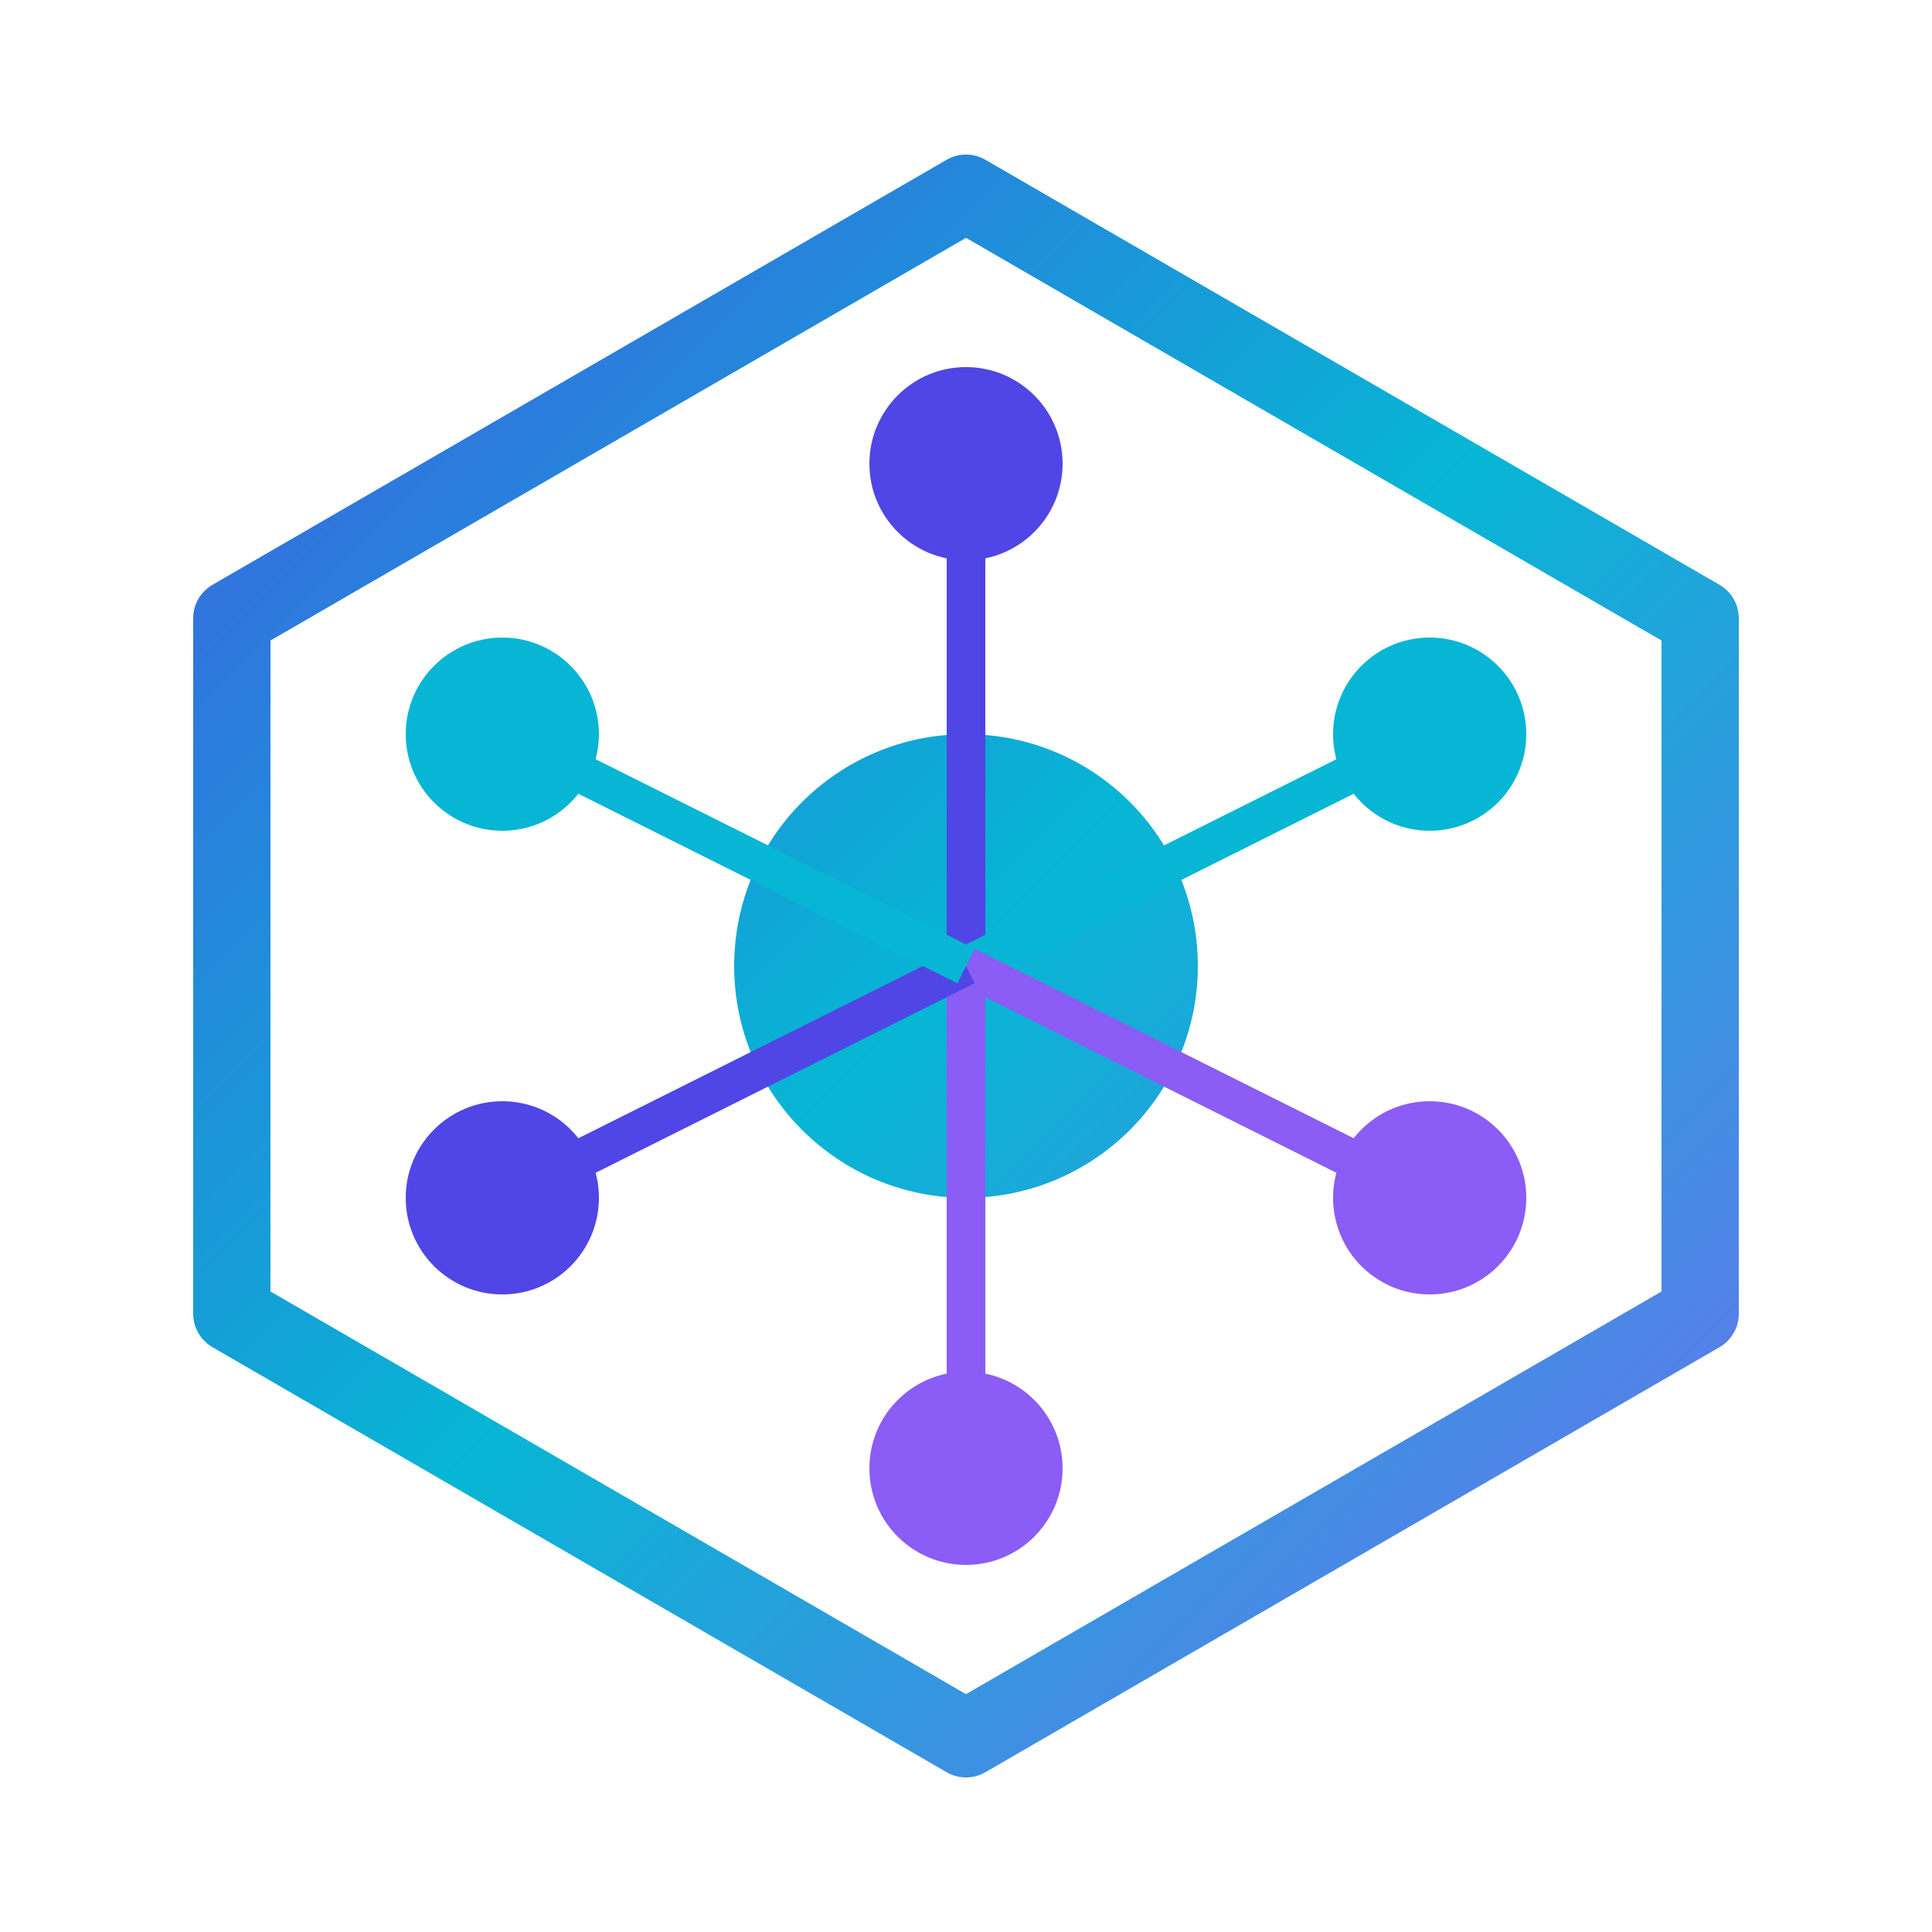
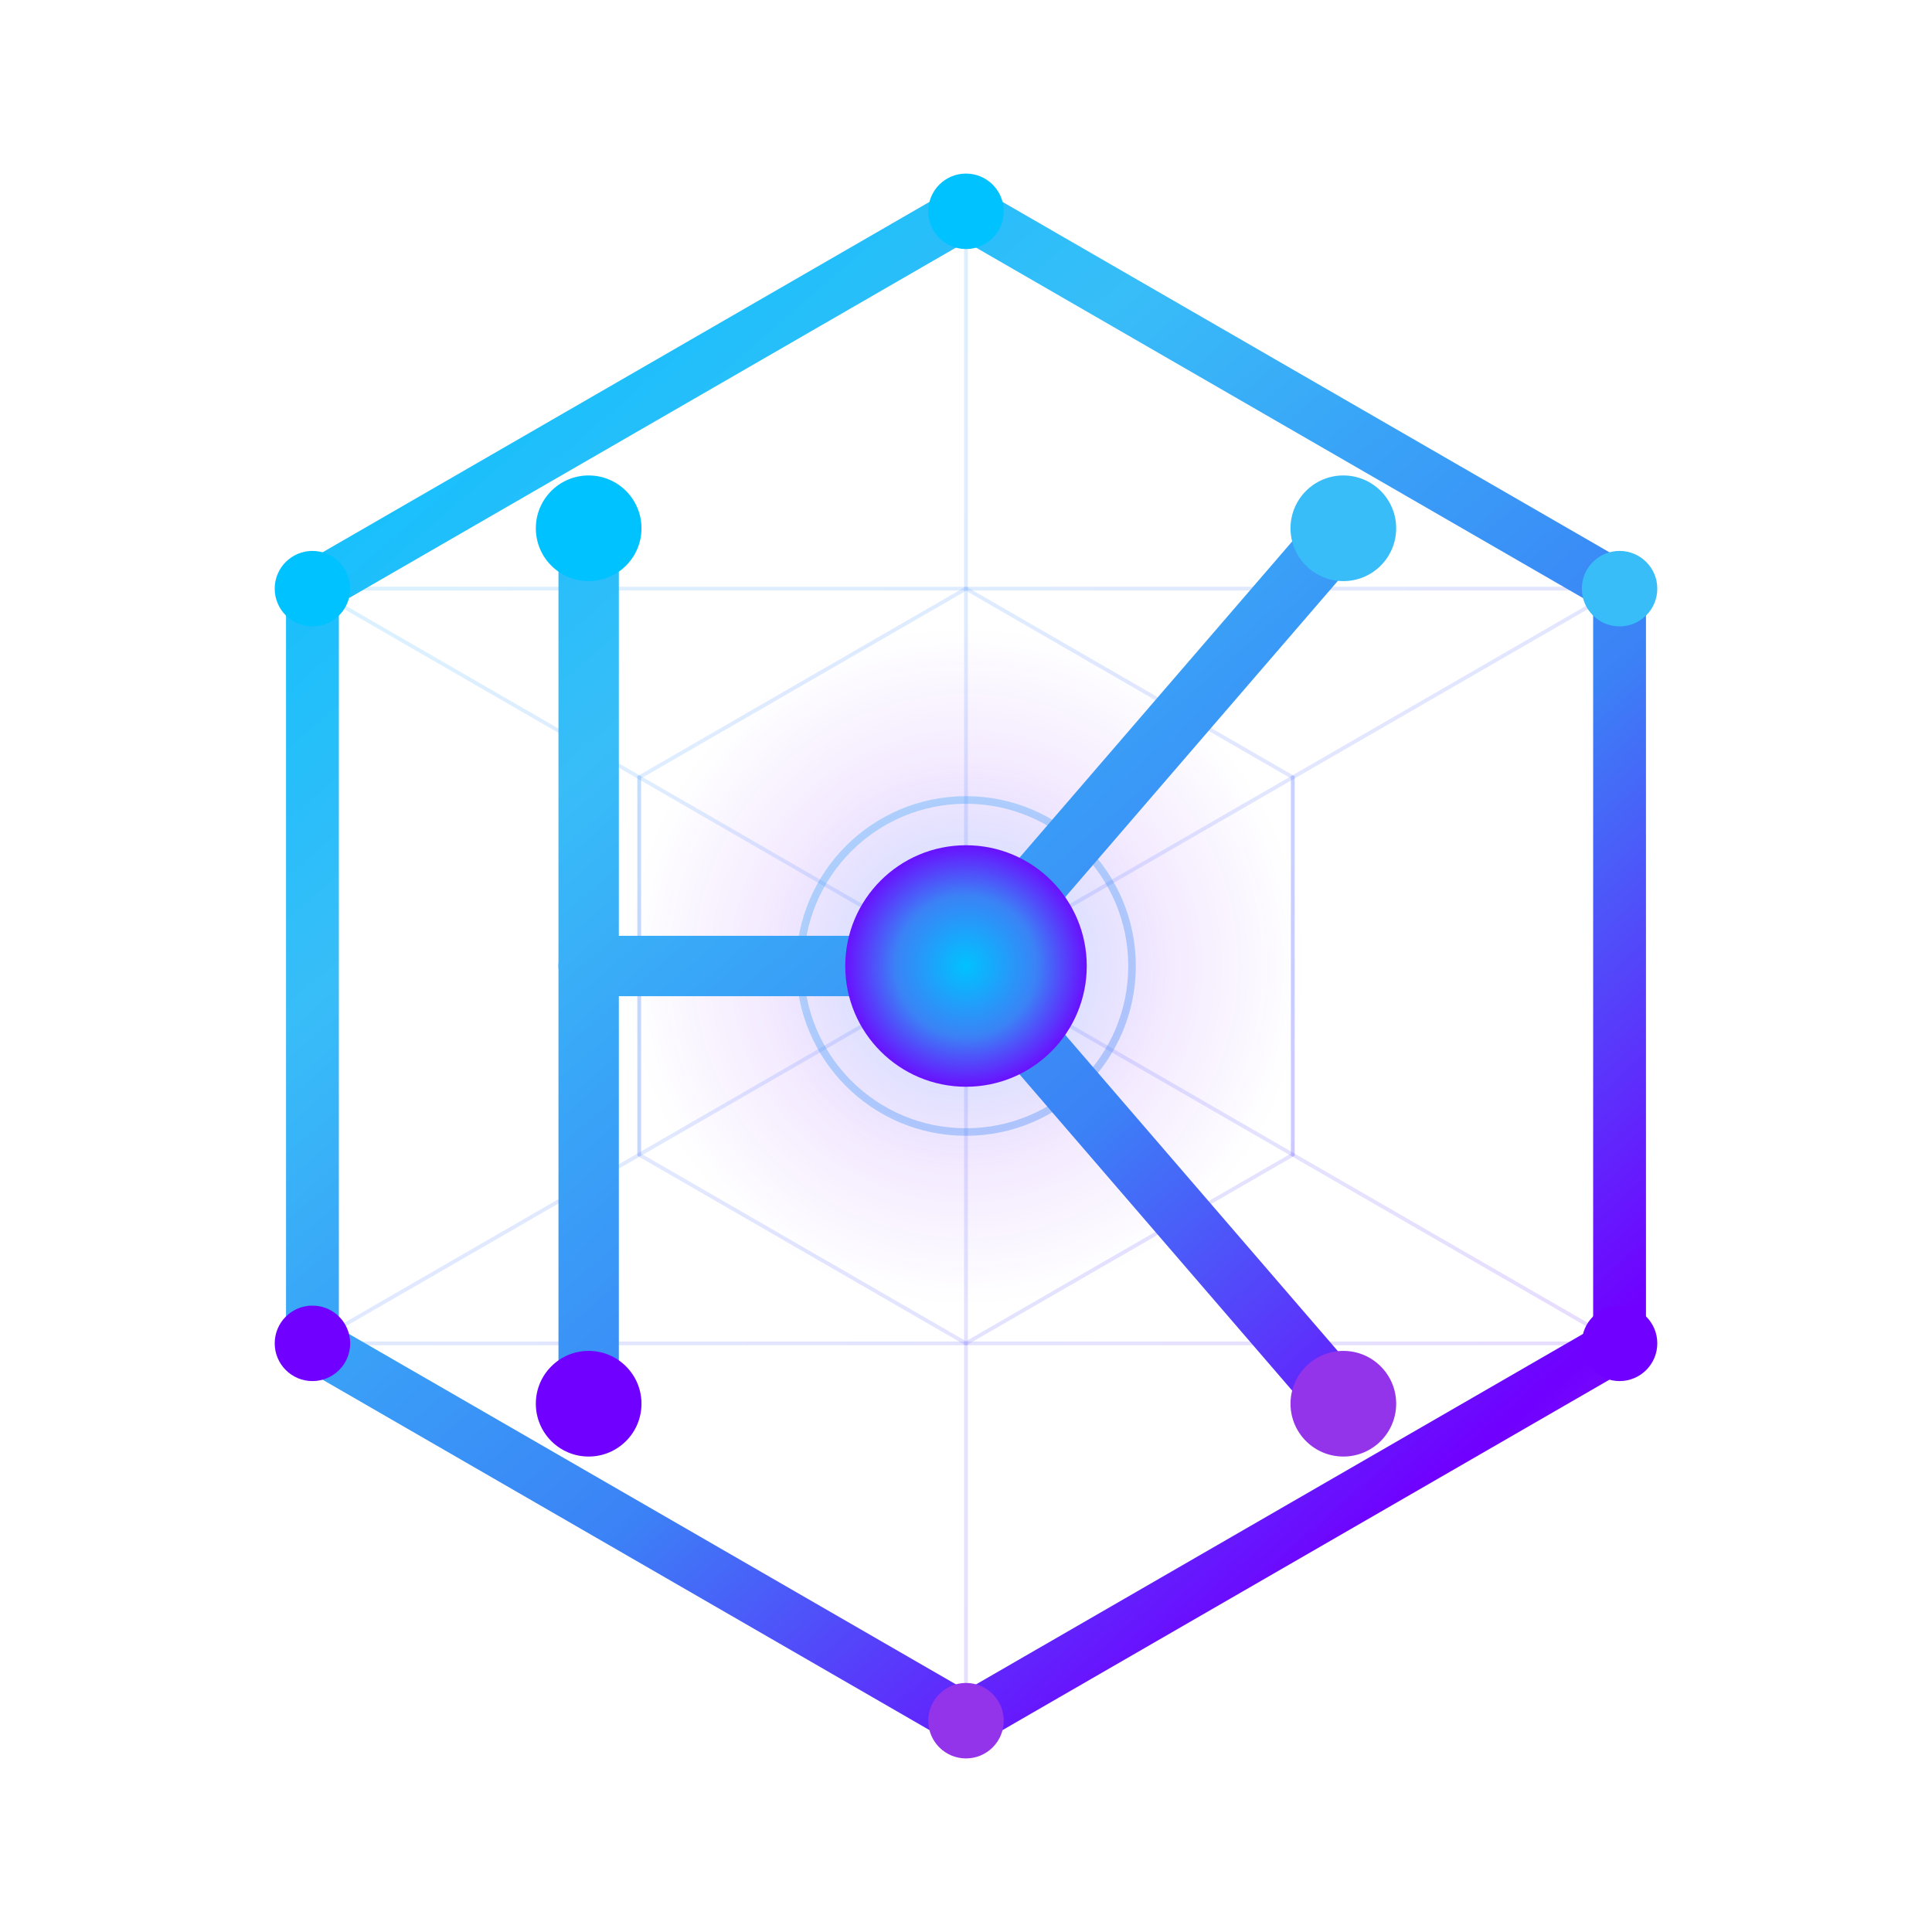
- <svg xmlns="http://www.w3.org/2000/svg" width="100" height="100" viewBox="0 0 100 100" fill="none">
+ <svg xmlns="http://www.w3.org/2000/svg" width="512" height="512" viewBox="0 0 512 512" fill="none">
  <defs>
-     <linearGradient id="logoGrad" x1="0" y1="0" x2="100" y2="100" gradientUnits="userSpaceOnUse">
-       <stop stop-color="#4F46E5" />
-       <stop offset="0.5" stop-color="#06B6D4" />
-       <stop offset="1" stop-color="#8B5CF6" />
+     <linearGradient id="kortexGrad" x1="82.8" y1="56" x2="429.2" y2="456" gradientUnits="userSpaceOnUse">
+       <stop offset="0%" stop-color="#00C2FF" />
+       <stop offset="30%" stop-color="#38BDF8" />
+       <stop offset="60%" stop-color="#3B82F6" />
+       <stop offset="85%" stop-color="#7000FF" />
+       <stop offset="100%" stop-color="#9333EA" />
+     </linearGradient>
+     <radialGradient id="coreRadialGrad" cx="256" cy="256" r="34" gradientUnits="userSpaceOnUse">
+       <stop offset="0%" stop-color="#00C2FF" />
+       <stop offset="55%" stop-color="#3B82F6" />
+       <stop offset="100%" stop-color="#7000FF" />
+     </radialGradient>
+     <radialGradient id="ambientCoreGlow" cx="256" cy="256" r="90" gradientUnits="userSpaceOnUse">
+       <stop offset="0%" stop-color="#00C2FF" stop-opacity="0.3" />
+       <stop offset="60%" stop-color="#7000FF" stop-opacity="0.08" />
+       <stop offset="100%" stop-color="#7000FF" stop-opacity="0" />
+     </radialGradient>
+     <linearGradient id="gridGrad" x1="82.8" y1="56" x2="429.2" y2="456" gradientUnits="userSpaceOnUse">
+       <stop offset="0%" stop-color="#00C2FF" stop-opacity="0.15" />
+       <stop offset="100%" stop-color="#7000FF" stop-opacity="0.15" />
    </linearGradient>
  </defs>
-   <polygon points="50,10 88,32 88,68 50,90 12,68 12,32" stroke="url(#logoGrad)" stroke-width="4" stroke-linecap="round" stroke-linejoin="round" fill="none" />
-   <circle cx="50" cy="50" r="12" fill="url(#logoGrad)" />
-   <circle cx="50" cy="24" r="5" fill="#4F46E5" />
-   <circle cx="74" cy="38" r="5" fill="#06B6D4" />
-   <circle cx="74" cy="62" r="5" fill="#8B5CF6" />
-   <circle cx="50" cy="76" r="5" fill="#8B5CF6" />
-   <circle cx="26" cy="62" r="5" fill="#4F46E5" />
-   <circle cx="26" cy="38" r="5" fill="#06B6D4" />
-   <line x1="50" y1="50" x2="50" y2="24" stroke="#4F46E5" stroke-width="2" />
-   <line x1="50" y1="50" x2="74" y2="38" stroke="#06B6D4" stroke-width="2" />
-   <line x1="50" y1="50" x2="74" y2="62" stroke="#8B5CF6" stroke-width="2" />
-   <line x1="50" y1="50" x2="50" y2="76" stroke="#8B5CF6" stroke-width="2" />
-   <line x1="50" y1="50" x2="26" y2="62" stroke="#4F46E5" stroke-width="2" />
-   <line x1="50" y1="50" x2="26" y2="38" stroke="#06B6D4" stroke-width="2" />
+   <circle cx="256" cy="256" r="90" fill="url(#ambientCoreGlow)" />
+   <g stroke="url(#gridGrad)" stroke-width="1" stroke-linecap="round">
+     <line x1="256" y1="256" x2="256" y2="56" />
+     <line x1="256" y1="256" x2="429.2" y2="156" />
+     <line x1="256" y1="256" x2="429.2" y2="356" />
+     <line x1="256" y1="256" x2="256" y2="456" />
+     <line x1="256" y1="256" x2="82.8" y2="356" />
+     <line x1="256" y1="256" x2="82.8" y2="156" />
+     <polygon points="256,156 342.6,206 342.6,306 256,356 169.4,306 169.4,206" fill="none" />
+     <line x1="82.8" y1="156" x2="429.2" y2="156" />
+     <line x1="82.8" y1="356" x2="429.2" y2="356" />
+     <line x1="169.4" y1="206" x2="169.4" y2="306" />
+     <line x1="342.6" y1="206" x2="342.6" y2="306" />
+   </g>
+   <polygon points="256,56 429.2,156 429.2,356 256,456 82.8,356 82.8,156" stroke="url(#kortexGrad)" stroke-width="14" stroke-linecap="round" stroke-linejoin="round" fill="none" />
+   <g stroke="url(#kortexGrad)" stroke-width="16" stroke-linecap="round" stroke-linejoin="round">
+     <line x1="156" y1="140" x2="156" y2="372" />
+     <line x1="156" y1="256" x2="256" y2="256" />
+     <line x1="256" y1="256" x2="356" y2="140" />
+     <line x1="256" y1="256" x2="356" y2="372" />
+   </g>
+   <circle cx="256" cy="56" r="10" fill="#00C2FF" />
+   <circle cx="429.2" cy="156" r="10" fill="#38BDF8" />
+   <circle cx="429.2" cy="356" r="10" fill="#7000FF" />
+   <circle cx="256" cy="456" r="10" fill="#9333EA" />
+   <circle cx="82.8" cy="356" r="10" fill="#7000FF" />
+   <circle cx="82.8" cy="156" r="10" fill="#00C2FF" />
+   <circle cx="156" cy="140" r="14" fill="#00C2FF" />
+   <circle cx="156" cy="372" r="14" fill="#7000FF" />
+   <circle cx="356" cy="140" r="14" fill="#38BDF8" />
+   <circle cx="356" cy="372" r="14" fill="#9333EA" />
+   <circle cx="256" cy="256" r="44" stroke="url(#kortexGrad)" stroke-width="2" fill="none" opacity="0.35" />
+   <circle cx="256" cy="256" r="32" fill="url(#coreRadialGrad)" />
</svg>
